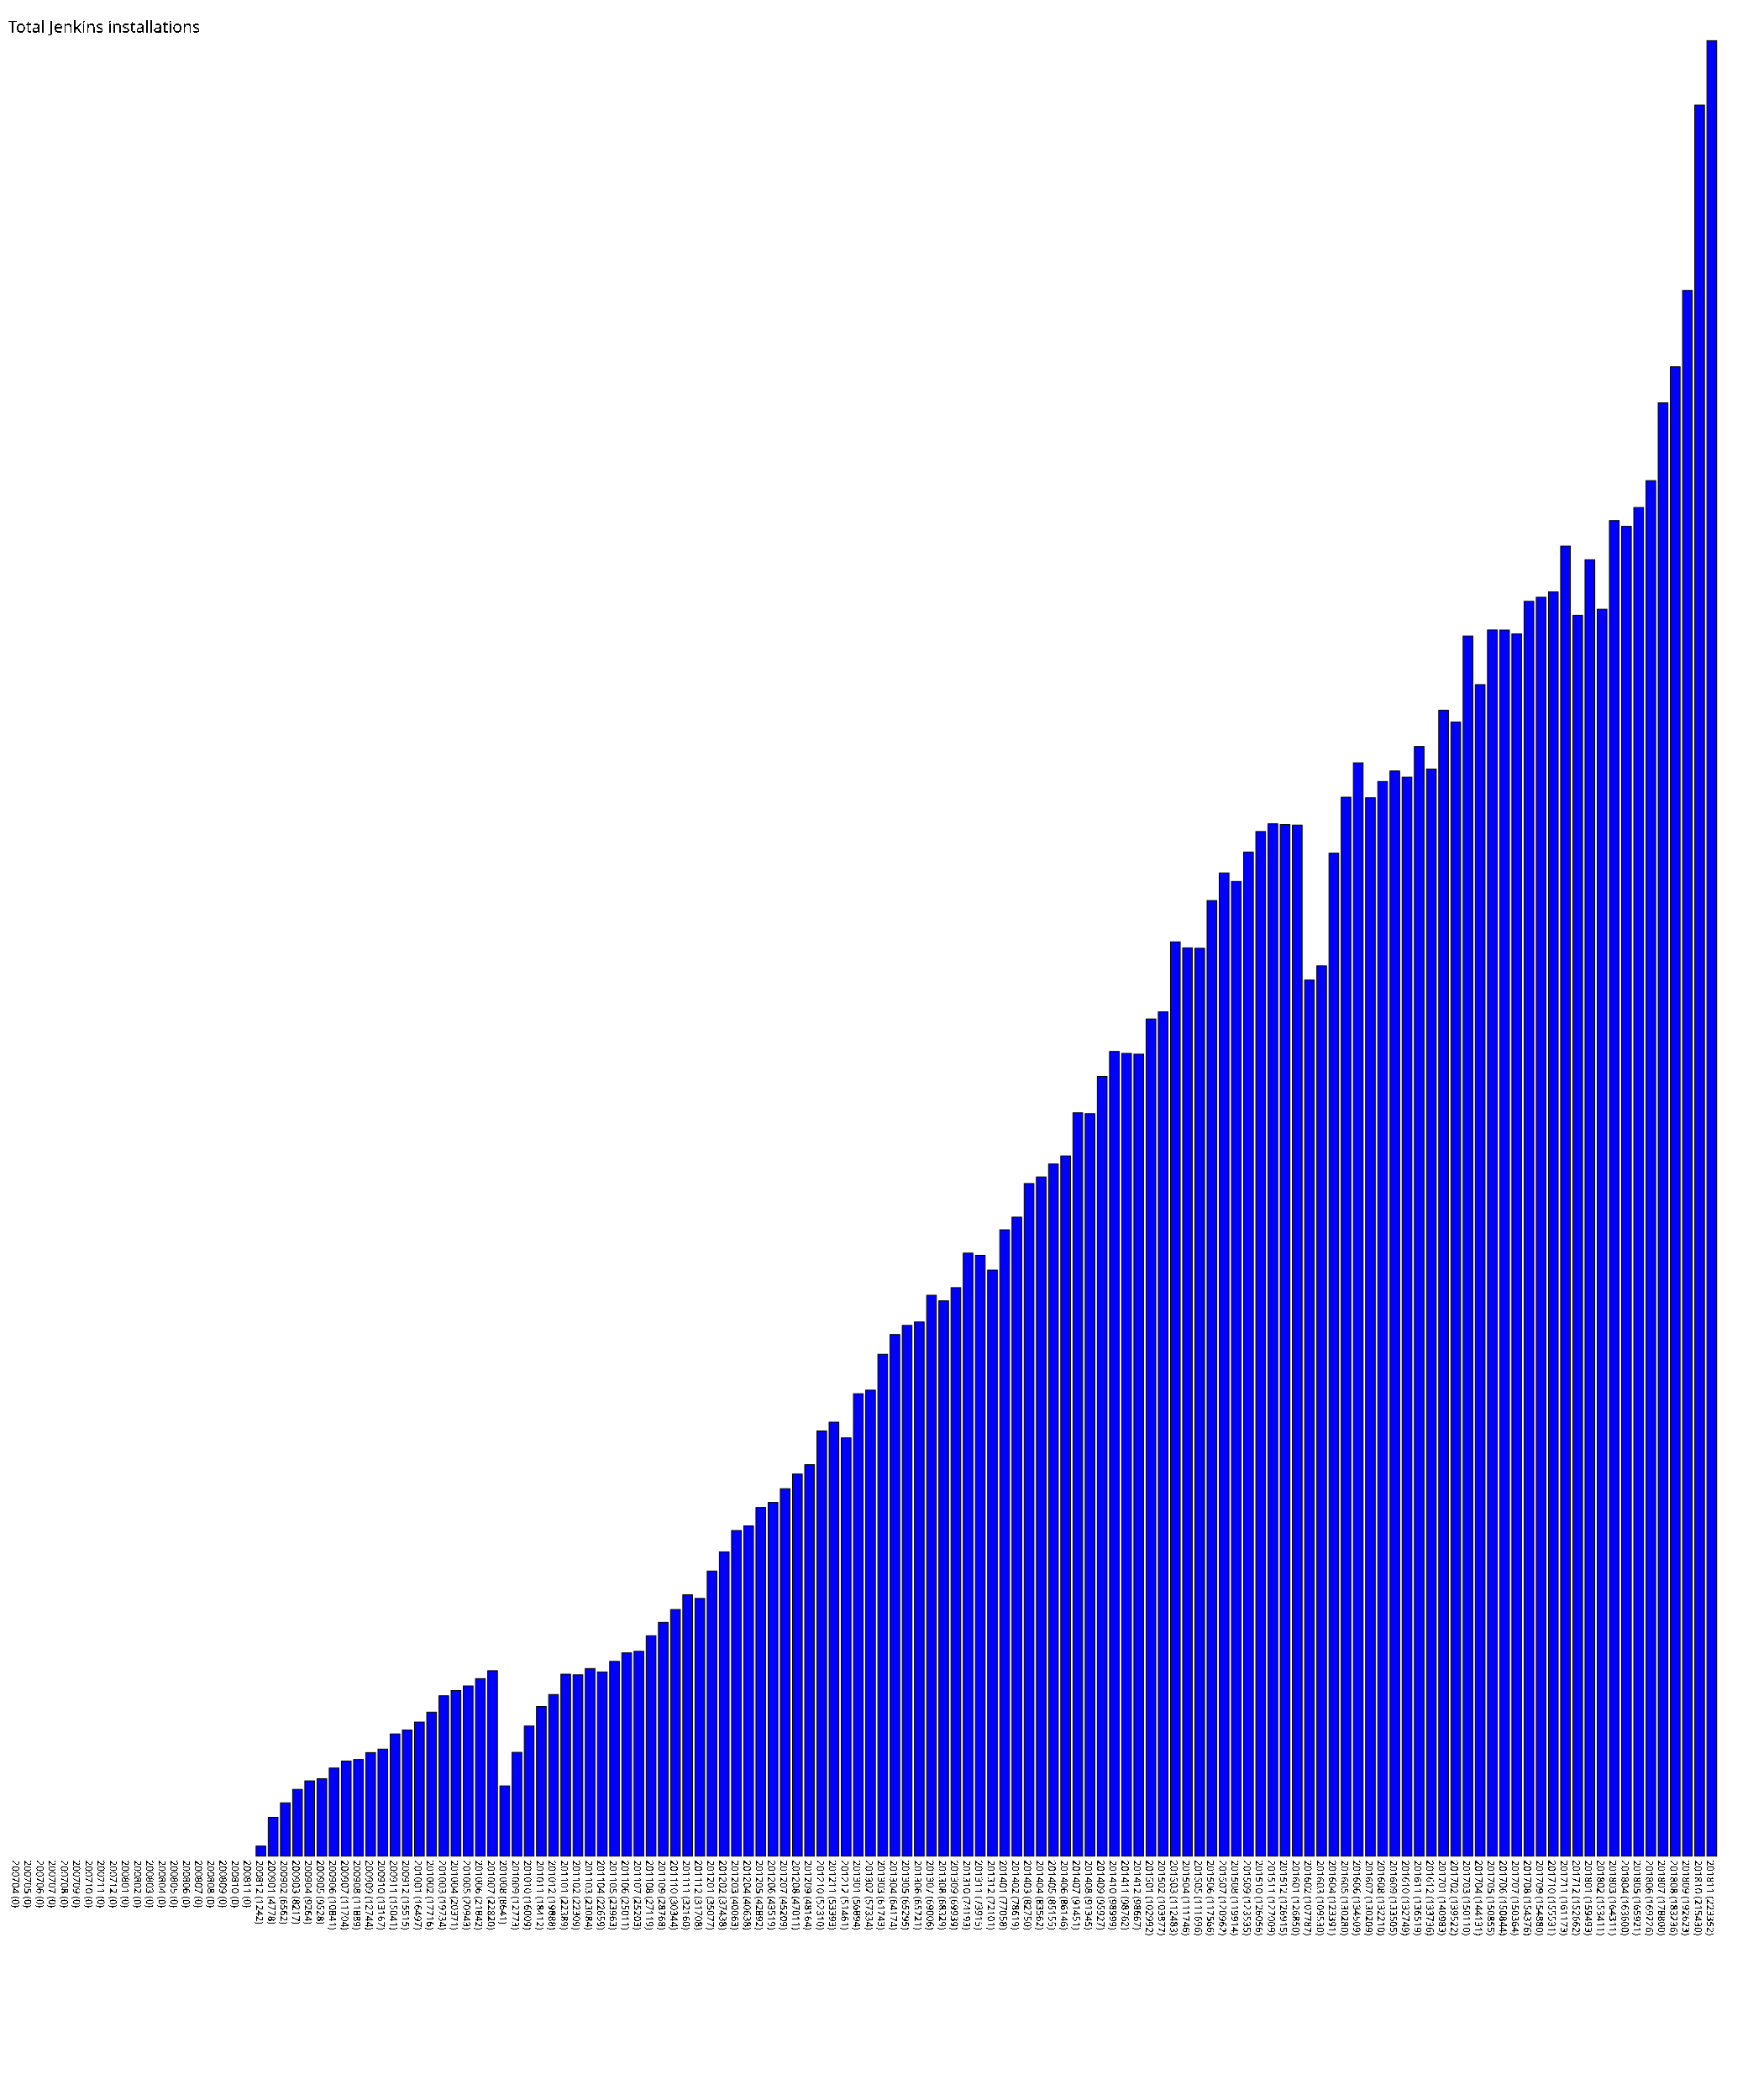
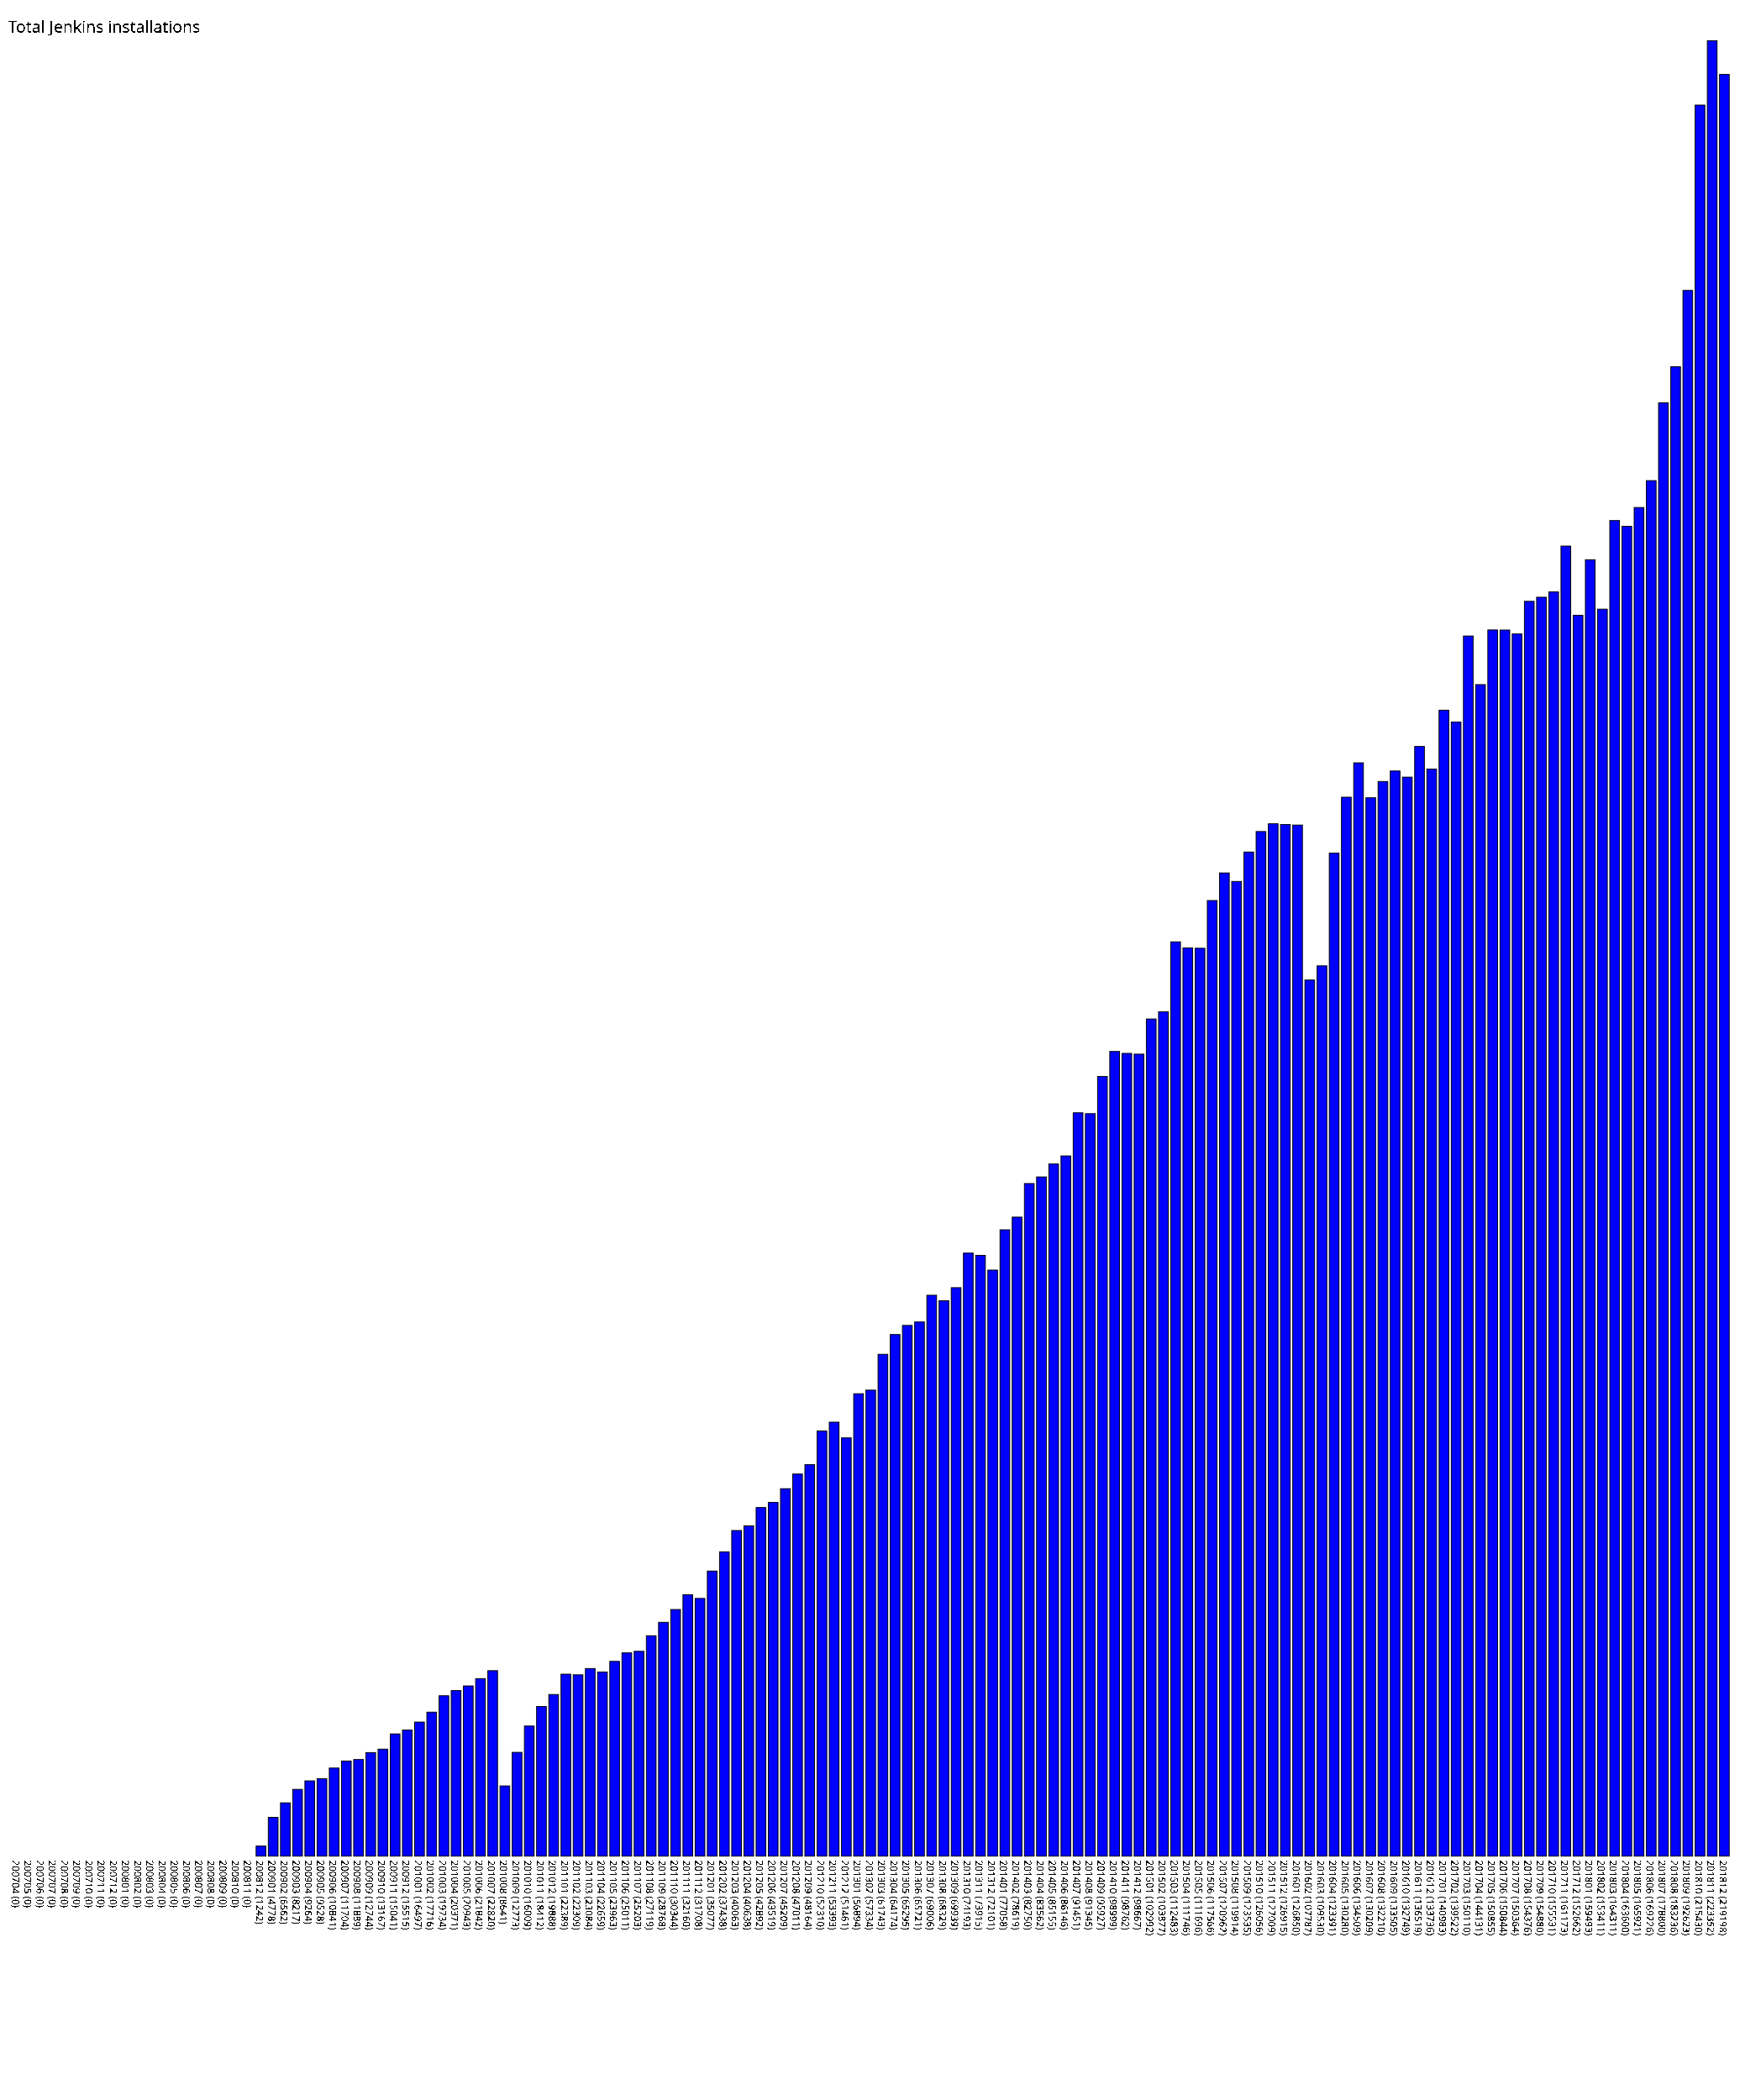
- <svg xmlns="http://www.w3.org/2000/svg" version="1.1" preserveAspectRatio="xMidYMid meet" viewBox="0 0 2150 2583.52">
+ <svg xmlns="http://www.w3.org/2000/svg" version="1.1" preserveAspectRatio="xMidYMid meet" viewBox="0 0 2165 2583.52">
  <rect fill="blue" height="0" stroke="black" width="12" x="15" y="2283.52" />
  <text x="15" y="2288.52" font-family="Tahoma" font-size="12" transform="rotate(90 15,2288.52)" text-rendering="optimizeSpeed" fill="#000000;">200704 (0)</text>
  <rect fill="blue" height="0" stroke="black" width="12" x="30" y="2283.52" />
  <text x="30" y="2288.52" font-family="Tahoma" font-size="12" transform="rotate(90 30,2288.52)" text-rendering="optimizeSpeed" fill="#000000;">200705 (0)</text>
  <rect fill="blue" height="0" stroke="black" width="12" x="45" y="2283.52" />
  <text x="45" y="2288.52" font-family="Tahoma" font-size="12" transform="rotate(90 45,2288.52)" text-rendering="optimizeSpeed" fill="#000000;">200706 (0)</text>
  <rect fill="blue" height="0" stroke="black" width="12" x="60" y="2283.52" />
  <text x="60" y="2288.52" font-family="Tahoma" font-size="12" transform="rotate(90 60,2288.52)" text-rendering="optimizeSpeed" fill="#000000;">200707 (0)</text>
  <rect fill="blue" height="0" stroke="black" width="12" x="75" y="2283.52" />
  <text x="75" y="2288.52" font-family="Tahoma" font-size="12" transform="rotate(90 75,2288.52)" text-rendering="optimizeSpeed" fill="#000000;">200708 (0)</text>
  <rect fill="blue" height="0" stroke="black" width="12" x="90" y="2283.52" />
  <text x="90" y="2288.52" font-family="Tahoma" font-size="12" transform="rotate(90 90,2288.52)" text-rendering="optimizeSpeed" fill="#000000;">200709 (0)</text>
  <rect fill="blue" height="0" stroke="black" width="12" x="105" y="2283.52" />
  <text x="105" y="2288.52" font-family="Tahoma" font-size="12" transform="rotate(90 105,2288.52)" text-rendering="optimizeSpeed" fill="#000000;">200710 (0)</text>
  <rect fill="blue" height="0" stroke="black" width="12" x="120" y="2283.52" />
  <text x="120" y="2288.52" font-family="Tahoma" font-size="12" transform="rotate(90 120,2288.52)" text-rendering="optimizeSpeed" fill="#000000;">200711 (0)</text>
  <rect fill="blue" height="0" stroke="black" width="12" x="135" y="2283.52" />
  <text x="135" y="2288.52" font-family="Tahoma" font-size="12" transform="rotate(90 135,2288.52)" text-rendering="optimizeSpeed" fill="#000000;">200712 (0)</text>
  <rect fill="blue" height="0" stroke="black" width="12" x="150" y="2283.52" />
  <text x="150" y="2288.52" font-family="Tahoma" font-size="12" transform="rotate(90 150,2288.52)" text-rendering="optimizeSpeed" fill="#000000;">200801 (0)</text>
  <rect fill="blue" height="0" stroke="black" width="12" x="165" y="2283.52" />
  <text x="165" y="2288.52" font-family="Tahoma" font-size="12" transform="rotate(90 165,2288.52)" text-rendering="optimizeSpeed" fill="#000000;">200802 (0)</text>
  <rect fill="blue" height="0" stroke="black" width="12" x="180" y="2283.52" />
  <text x="180" y="2288.52" font-family="Tahoma" font-size="12" transform="rotate(90 180,2288.52)" text-rendering="optimizeSpeed" fill="#000000;">200803 (0)</text>
  <rect fill="blue" height="0" stroke="black" width="12" x="195" y="2283.52" />
  <text x="195" y="2288.52" font-family="Tahoma" font-size="12" transform="rotate(90 195,2288.52)" text-rendering="optimizeSpeed" fill="#000000;">200804 (0)</text>
  <rect fill="blue" height="0" stroke="black" width="12" x="210" y="2283.52" />
  <text x="210" y="2288.52" font-family="Tahoma" font-size="12" transform="rotate(90 210,2288.52)" text-rendering="optimizeSpeed" fill="#000000;">200805 (0)</text>
  <rect fill="blue" height="0" stroke="black" width="12" x="225" y="2283.52" />
  <text x="225" y="2288.52" font-family="Tahoma" font-size="12" transform="rotate(90 225,2288.52)" text-rendering="optimizeSpeed" fill="#000000;">200806 (0)</text>
  <rect fill="blue" height="0" stroke="black" width="12" x="240" y="2283.52" />
  <text x="240" y="2288.52" font-family="Tahoma" font-size="12" transform="rotate(90 240,2288.52)" text-rendering="optimizeSpeed" fill="#000000;">200807 (0)</text>
  <rect fill="blue" height="0" stroke="black" width="12" x="255" y="2283.52" />
  <text x="255" y="2288.52" font-family="Tahoma" font-size="12" transform="rotate(90 255,2288.52)" text-rendering="optimizeSpeed" fill="#000000;">200808 (0)</text>
  <rect fill="blue" height="0" stroke="black" width="12" x="270" y="2283.52" />
  <text x="270" y="2288.52" font-family="Tahoma" font-size="12" transform="rotate(90 270,2288.52)" text-rendering="optimizeSpeed" fill="#000000;">200809 (0)</text>
  <rect fill="blue" height="0" stroke="black" width="12" x="285" y="2283.52" />
  <text x="285" y="2288.52" font-family="Tahoma" font-size="12" transform="rotate(90 285,2288.52)" text-rendering="optimizeSpeed" fill="#000000;">200810 (0)</text>
  <rect fill="blue" height="0" stroke="black" width="12" x="300" y="2283.52" />
  <text x="300" y="2288.52" font-family="Tahoma" font-size="12" transform="rotate(90 300,2288.52)" text-rendering="optimizeSpeed" fill="#000000;">200811 (0)</text>
  <rect fill="blue" height="12.42" stroke="black" width="12" x="315" y="2271.10" />
  <text x="315" y="2288.52" font-family="Tahoma" font-size="12" transform="rotate(90 315,2288.52)" text-rendering="optimizeSpeed" fill="#000000;">200812 (1242)</text>
  <rect fill="blue" height="47.78" stroke="black" width="12" x="330" y="2235.74" />
  <text x="330" y="2288.52" font-family="Tahoma" font-size="12" transform="rotate(90 330,2288.52)" text-rendering="optimizeSpeed" fill="#000000;">200901 (4778)</text>
  <rect fill="blue" height="65.62" stroke="black" width="12" x="345" y="2217.90" />
  <text x="345" y="2288.52" font-family="Tahoma" font-size="12" transform="rotate(90 345,2288.52)" text-rendering="optimizeSpeed" fill="#000000;">200902 (6562)</text>
  <rect fill="blue" height="82.17" stroke="black" width="12" x="360" y="2201.35" />
  <text x="360" y="2288.52" font-family="Tahoma" font-size="12" transform="rotate(90 360,2288.52)" text-rendering="optimizeSpeed" fill="#000000;">200903 (8217)</text>
  <rect fill="blue" height="92.64" stroke="black" width="12" x="375" y="2190.88" />
  <text x="375" y="2288.52" font-family="Tahoma" font-size="12" transform="rotate(90 375,2288.52)" text-rendering="optimizeSpeed" fill="#000000;">200904 (9264)</text>
  <rect fill="blue" height="95.28" stroke="black" width="12" x="390" y="2188.24" />
  <text x="390" y="2288.52" font-family="Tahoma" font-size="12" transform="rotate(90 390,2288.52)" text-rendering="optimizeSpeed" fill="#000000;">200905 (9528)</text>
  <rect fill="blue" height="108.41" stroke="black" width="12" x="405" y="2175.11" />
  <text x="405" y="2288.52" font-family="Tahoma" font-size="12" transform="rotate(90 405,2288.52)" text-rendering="optimizeSpeed" fill="#000000;">200906 (10841)</text>
  <rect fill="blue" height="117.04" stroke="black" width="12" x="420" y="2166.48" />
  <text x="420" y="2288.52" font-family="Tahoma" font-size="12" transform="rotate(90 420,2288.52)" text-rendering="optimizeSpeed" fill="#000000;">200907 (11704)</text>
  <rect fill="blue" height="118.89" stroke="black" width="12" x="435" y="2164.63" />
  <text x="435" y="2288.52" font-family="Tahoma" font-size="12" transform="rotate(90 435,2288.52)" text-rendering="optimizeSpeed" fill="#000000;">200908 (11889)</text>
  <rect fill="blue" height="127.44" stroke="black" width="12" x="450" y="2156.08" />
  <text x="450" y="2288.52" font-family="Tahoma" font-size="12" transform="rotate(90 450,2288.52)" text-rendering="optimizeSpeed" fill="#000000;">200909 (12744)</text>
  <rect fill="blue" height="131.67" stroke="black" width="12" x="465" y="2151.85" />
  <text x="465" y="2288.52" font-family="Tahoma" font-size="12" transform="rotate(90 465,2288.52)" text-rendering="optimizeSpeed" fill="#000000;">200910 (13167)</text>
  <rect fill="blue" height="150.41" stroke="black" width="12" x="480" y="2133.11" />
  <text x="480" y="2288.52" font-family="Tahoma" font-size="12" transform="rotate(90 480,2288.52)" text-rendering="optimizeSpeed" fill="#000000;">200911 (15041)</text>
  <rect fill="blue" height="155.15" stroke="black" width="12" x="495" y="2128.37" />
  <text x="495" y="2288.52" font-family="Tahoma" font-size="12" transform="rotate(90 495,2288.52)" text-rendering="optimizeSpeed" fill="#000000;">200912 (15515)</text>
  <rect fill="blue" height="164.97" stroke="black" width="12" x="510" y="2118.55" />
  <text x="510" y="2288.52" font-family="Tahoma" font-size="12" transform="rotate(90 510,2288.52)" text-rendering="optimizeSpeed" fill="#000000;">201001 (16497)</text>
  <rect fill="blue" height="177.16" stroke="black" width="12" x="525" y="2106.36" />
  <text x="525" y="2288.52" font-family="Tahoma" font-size="12" transform="rotate(90 525,2288.52)" text-rendering="optimizeSpeed" fill="#000000;">201002 (17716)</text>
  <rect fill="blue" height="197.34" stroke="black" width="12" x="540" y="2086.18" />
  <text x="540" y="2288.52" font-family="Tahoma" font-size="12" transform="rotate(90 540,2288.52)" text-rendering="optimizeSpeed" fill="#000000;">201003 (19734)</text>
  <rect fill="blue" height="203.71" stroke="black" width="12" x="555" y="2079.81" />
  <text x="555" y="2288.52" font-family="Tahoma" font-size="12" transform="rotate(90 555,2288.52)" text-rendering="optimizeSpeed" fill="#000000;">201004 (20371)</text>
  <rect fill="blue" height="209.43" stroke="black" width="12" x="570" y="2074.09" />
  <text x="570" y="2288.52" font-family="Tahoma" font-size="12" transform="rotate(90 570,2288.52)" text-rendering="optimizeSpeed" fill="#000000;">201005 (20943)</text>
  <rect fill="blue" height="218.42" stroke="black" width="12" x="585" y="2065.10" />
  <text x="585" y="2288.52" font-family="Tahoma" font-size="12" transform="rotate(90 585,2288.52)" text-rendering="optimizeSpeed" fill="#000000;">201006 (21842)</text>
  <rect fill="blue" height="228.2" stroke="black" width="12" x="600" y="2055.32" />
  <text x="600" y="2288.52" font-family="Tahoma" font-size="12" transform="rotate(90 600,2288.52)" text-rendering="optimizeSpeed" fill="#000000;">201007 (22820)</text>
  <rect fill="blue" height="86.41" stroke="black" width="12" x="615" y="2197.11" />
  <text x="615" y="2288.52" font-family="Tahoma" font-size="12" transform="rotate(90 615,2288.52)" text-rendering="optimizeSpeed" fill="#000000;">201008 (8641)</text>
  <rect fill="blue" height="127.73" stroke="black" width="12" x="630" y="2155.79" />
  <text x="630" y="2288.52" font-family="Tahoma" font-size="12" transform="rotate(90 630,2288.52)" text-rendering="optimizeSpeed" fill="#000000;">201009 (12773)</text>
  <rect fill="blue" height="160.09" stroke="black" width="12" x="645" y="2123.43" />
  <text x="645" y="2288.52" font-family="Tahoma" font-size="12" transform="rotate(90 645,2288.52)" text-rendering="optimizeSpeed" fill="#000000;">201010 (16009)</text>
  <rect fill="blue" height="184.12" stroke="black" width="12" x="660" y="2099.40" />
  <text x="660" y="2288.52" font-family="Tahoma" font-size="12" transform="rotate(90 660,2288.52)" text-rendering="optimizeSpeed" fill="#000000;">201011 (18412)</text>
  <rect fill="blue" height="198.88" stroke="black" width="12" x="675" y="2084.64" />
  <text x="675" y="2288.52" font-family="Tahoma" font-size="12" transform="rotate(90 675,2288.52)" text-rendering="optimizeSpeed" fill="#000000;">201012 (19888)</text>
  <rect fill="blue" height="223.89" stroke="black" width="12" x="690" y="2059.63" />
  <text x="690" y="2288.52" font-family="Tahoma" font-size="12" transform="rotate(90 690,2288.52)" text-rendering="optimizeSpeed" fill="#000000;">201101 (22389)</text>
  <rect fill="blue" height="223.09" stroke="black" width="12" x="705" y="2060.43" />
  <text x="705" y="2288.52" font-family="Tahoma" font-size="12" transform="rotate(90 705,2288.52)" text-rendering="optimizeSpeed" fill="#000000;">201102 (22309)</text>
  <rect fill="blue" height="230.84" stroke="black" width="12" x="720" y="2052.68" />
  <text x="720" y="2288.52" font-family="Tahoma" font-size="12" transform="rotate(90 720,2288.52)" text-rendering="optimizeSpeed" fill="#000000;">201103 (23084)</text>
  <rect fill="blue" height="226.59" stroke="black" width="12" x="735" y="2056.93" />
  <text x="735" y="2288.52" font-family="Tahoma" font-size="12" transform="rotate(90 735,2288.52)" text-rendering="optimizeSpeed" fill="#000000;">201104 (22659)</text>
  <rect fill="blue" height="239.63" stroke="black" width="12" x="750" y="2043.89" />
  <text x="750" y="2288.52" font-family="Tahoma" font-size="12" transform="rotate(90 750,2288.52)" text-rendering="optimizeSpeed" fill="#000000;">201105 (23963)</text>
  <rect fill="blue" height="250.11" stroke="black" width="12" x="765" y="2033.41" />
  <text x="765" y="2288.52" font-family="Tahoma" font-size="12" transform="rotate(90 765,2288.52)" text-rendering="optimizeSpeed" fill="#000000;">201106 (25011)</text>
  <rect fill="blue" height="252.03" stroke="black" width="12" x="780" y="2031.49" />
  <text x="780" y="2288.52" font-family="Tahoma" font-size="12" transform="rotate(90 780,2288.52)" text-rendering="optimizeSpeed" fill="#000000;">201107 (25203)</text>
  <rect fill="blue" height="271.19" stroke="black" width="12" x="795" y="2012.33" />
  <text x="795" y="2288.52" font-family="Tahoma" font-size="12" transform="rotate(90 795,2288.52)" text-rendering="optimizeSpeed" fill="#000000;">201108 (27119)</text>
  <rect fill="blue" height="287.68" stroke="black" width="12" x="810" y="1995.84" />
  <text x="810" y="2288.52" font-family="Tahoma" font-size="12" transform="rotate(90 810,2288.52)" text-rendering="optimizeSpeed" fill="#000000;">201109 (28768)</text>
  <rect fill="blue" height="303.44" stroke="black" width="12" x="825" y="1980.08" />
  <text x="825" y="2288.52" font-family="Tahoma" font-size="12" transform="rotate(90 825,2288.52)" text-rendering="optimizeSpeed" fill="#000000;">201110 (30344)</text>
  <rect fill="blue" height="321.6" stroke="black" width="12" x="840" y="1961.92" />
  <text x="840" y="2288.52" font-family="Tahoma" font-size="12" transform="rotate(90 840,2288.52)" text-rendering="optimizeSpeed" fill="#000000;">201111 (32160)</text>
  <rect fill="blue" height="317.08" stroke="black" width="12" x="855" y="1966.44" />
  <text x="855" y="2288.52" font-family="Tahoma" font-size="12" transform="rotate(90 855,2288.52)" text-rendering="optimizeSpeed" fill="#000000;">201112 (31708)</text>
  <rect fill="blue" height="350.77" stroke="black" width="12" x="870" y="1932.75" />
  <text x="870" y="2288.52" font-family="Tahoma" font-size="12" transform="rotate(90 870,2288.52)" text-rendering="optimizeSpeed" fill="#000000;">201201 (35077)</text>
  <rect fill="blue" height="374.38" stroke="black" width="12" x="885" y="1909.14" />
  <text x="885" y="2288.52" font-family="Tahoma" font-size="12" transform="rotate(90 885,2288.52)" text-rendering="optimizeSpeed" fill="#000000;">201202 (37438)</text>
  <rect fill="blue" height="400.63" stroke="black" width="12" x="900" y="1882.89" />
  <text x="900" y="2288.52" font-family="Tahoma" font-size="12" transform="rotate(90 900,2288.52)" text-rendering="optimizeSpeed" fill="#000000;">201203 (40063)</text>
  <rect fill="blue" height="406.38" stroke="black" width="12" x="915" y="1877.14" />
  <text x="915" y="2288.52" font-family="Tahoma" font-size="12" transform="rotate(90 915,2288.52)" text-rendering="optimizeSpeed" fill="#000000;">201204 (40638)</text>
  <rect fill="blue" height="428.92" stroke="black" width="12" x="930" y="1854.60" />
  <text x="930" y="2288.52" font-family="Tahoma" font-size="12" transform="rotate(90 930,2288.52)" text-rendering="optimizeSpeed" fill="#000000;">201205 (42892)</text>
  <rect fill="blue" height="435.19" stroke="black" width="12" x="945" y="1848.33" />
  <text x="945" y="2288.52" font-family="Tahoma" font-size="12" transform="rotate(90 945,2288.52)" text-rendering="optimizeSpeed" fill="#000000;">201206 (43519)</text>
  <rect fill="blue" height="452.09" stroke="black" width="12" x="960" y="1831.43" />
  <text x="960" y="2288.52" font-family="Tahoma" font-size="12" transform="rotate(90 960,2288.52)" text-rendering="optimizeSpeed" fill="#000000;">201207 (45209)</text>
  <rect fill="blue" height="470.11" stroke="black" width="12" x="975" y="1813.41" />
  <text x="975" y="2288.52" font-family="Tahoma" font-size="12" transform="rotate(90 975,2288.52)" text-rendering="optimizeSpeed" fill="#000000;">201208 (47011)</text>
  <rect fill="blue" height="481.64" stroke="black" width="12" x="990" y="1801.88" />
  <text x="990" y="2288.52" font-family="Tahoma" font-size="12" transform="rotate(90 990,2288.52)" text-rendering="optimizeSpeed" fill="#000000;">201209 (48164)</text>
  <rect fill="blue" height="523.1" stroke="black" width="12" x="1005" y="1760.42" />
  <text x="1005" y="2288.52" font-family="Tahoma" font-size="12" transform="rotate(90 1005,2288.52)" text-rendering="optimizeSpeed" fill="#000000;">201210 (52310)</text>
  <rect fill="blue" height="533.93" stroke="black" width="12" x="1020" y="1749.59" />
  <text x="1020" y="2288.52" font-family="Tahoma" font-size="12" transform="rotate(90 1020,2288.52)" text-rendering="optimizeSpeed" fill="#000000;">201211 (53393)</text>
  <rect fill="blue" height="514.61" stroke="black" width="12" x="1035" y="1768.91" />
  <text x="1035" y="2288.52" font-family="Tahoma" font-size="12" transform="rotate(90 1035,2288.52)" text-rendering="optimizeSpeed" fill="#000000;">201212 (51461)</text>
  <rect fill="blue" height="568.94" stroke="black" width="12" x="1050" y="1714.58" />
  <text x="1050" y="2288.52" font-family="Tahoma" font-size="12" transform="rotate(90 1050,2288.52)" text-rendering="optimizeSpeed" fill="#000000;">201301 (56894)</text>
  <rect fill="blue" height="573.34" stroke="black" width="12" x="1065" y="1710.18" />
  <text x="1065" y="2288.52" font-family="Tahoma" font-size="12" transform="rotate(90 1065,2288.52)" text-rendering="optimizeSpeed" fill="#000000;">201302 (57334)</text>
  <rect fill="blue" height="617.43" stroke="black" width="12" x="1080" y="1666.09" />
  <text x="1080" y="2288.52" font-family="Tahoma" font-size="12" transform="rotate(90 1080,2288.52)" text-rendering="optimizeSpeed" fill="#000000;">201303 (61743)</text>
  <rect fill="blue" height="641.74" stroke="black" width="12" x="1095" y="1641.78" />
  <text x="1095" y="2288.52" font-family="Tahoma" font-size="12" transform="rotate(90 1095,2288.52)" text-rendering="optimizeSpeed" fill="#000000;">201304 (64174)</text>
  <rect fill="blue" height="652.95" stroke="black" width="12" x="1110" y="1630.57" />
  <text x="1110" y="2288.52" font-family="Tahoma" font-size="12" transform="rotate(90 1110,2288.52)" text-rendering="optimizeSpeed" fill="#000000;">201305 (65295)</text>
  <rect fill="blue" height="657.21" stroke="black" width="12" x="1125" y="1626.31" />
  <text x="1125" y="2288.52" font-family="Tahoma" font-size="12" transform="rotate(90 1125,2288.52)" text-rendering="optimizeSpeed" fill="#000000;">201306 (65721)</text>
  <rect fill="blue" height="690.06" stroke="black" width="12" x="1140" y="1593.46" />
  <text x="1140" y="2288.52" font-family="Tahoma" font-size="12" transform="rotate(90 1140,2288.52)" text-rendering="optimizeSpeed" fill="#000000;">201307 (69006)</text>
  <rect fill="blue" height="683.29" stroke="black" width="12" x="1155" y="1600.23" />
  <text x="1155" y="2288.52" font-family="Tahoma" font-size="12" transform="rotate(90 1155,2288.52)" text-rendering="optimizeSpeed" fill="#000000;">201308 (68329)</text>
  <rect fill="blue" height="699.39" stroke="black" width="12" x="1170" y="1584.13" />
  <text x="1170" y="2288.52" font-family="Tahoma" font-size="12" transform="rotate(90 1170,2288.52)" text-rendering="optimizeSpeed" fill="#000000;">201309 (69939)</text>
  <rect fill="blue" height="741.93" stroke="black" width="12" x="1185" y="1541.59" />
  <text x="1185" y="2288.52" font-family="Tahoma" font-size="12" transform="rotate(90 1185,2288.52)" text-rendering="optimizeSpeed" fill="#000000;">201310 (74193)</text>
  <rect fill="blue" height="739.15" stroke="black" width="12" x="1200" y="1544.37" />
  <text x="1200" y="2288.52" font-family="Tahoma" font-size="12" transform="rotate(90 1200,2288.52)" text-rendering="optimizeSpeed" fill="#000000;">201311 (73915)</text>
  <rect fill="blue" height="721.01" stroke="black" width="12" x="1215" y="1562.51" />
  <text x="1215" y="2288.52" font-family="Tahoma" font-size="12" transform="rotate(90 1215,2288.52)" text-rendering="optimizeSpeed" fill="#000000;">201312 (72101)</text>
  <rect fill="blue" height="770.58" stroke="black" width="12" x="1230" y="1512.94" />
  <text x="1230" y="2288.52" font-family="Tahoma" font-size="12" transform="rotate(90 1230,2288.52)" text-rendering="optimizeSpeed" fill="#000000;">201401 (77058)</text>
  <rect fill="blue" height="786.19" stroke="black" width="12" x="1245" y="1497.33" />
  <text x="1245" y="2288.52" font-family="Tahoma" font-size="12" transform="rotate(90 1245,2288.52)" text-rendering="optimizeSpeed" fill="#000000;">201402 (78619)</text>
  <rect fill="blue" height="827.5" stroke="black" width="12" x="1260" y="1456.02" />
  <text x="1260" y="2288.52" font-family="Tahoma" font-size="12" transform="rotate(90 1260,2288.52)" text-rendering="optimizeSpeed" fill="#000000;">201403 (82750)</text>
  <rect fill="blue" height="835.62" stroke="black" width="12" x="1275" y="1447.90" />
  <text x="1275" y="2288.52" font-family="Tahoma" font-size="12" transform="rotate(90 1275,2288.52)" text-rendering="optimizeSpeed" fill="#000000;">201404 (83562)</text>
  <rect fill="blue" height="851.55" stroke="black" width="12" x="1290" y="1431.97" />
  <text x="1290" y="2288.52" font-family="Tahoma" font-size="12" transform="rotate(90 1290,2288.52)" text-rendering="optimizeSpeed" fill="#000000;">201405 (85155)</text>
  <rect fill="blue" height="861.46" stroke="black" width="12" x="1305" y="1422.06" />
  <text x="1305" y="2288.52" font-family="Tahoma" font-size="12" transform="rotate(90 1305,2288.52)" text-rendering="optimizeSpeed" fill="#000000;">201406 (86146)</text>
  <rect fill="blue" height="914.51" stroke="black" width="12" x="1320" y="1369.01" />
  <text x="1320" y="2288.52" font-family="Tahoma" font-size="12" transform="rotate(90 1320,2288.52)" text-rendering="optimizeSpeed" fill="#000000;">201407 (91451)</text>
  <rect fill="blue" height="913.45" stroke="black" width="12" x="1335" y="1370.07" />
  <text x="1335" y="2288.52" font-family="Tahoma" font-size="12" transform="rotate(90 1335,2288.52)" text-rendering="optimizeSpeed" fill="#000000;">201408 (91345)</text>
  <rect fill="blue" height="959.27" stroke="black" width="12" x="1350" y="1324.25" />
  <text x="1350" y="2288.52" font-family="Tahoma" font-size="12" transform="rotate(90 1350,2288.52)" text-rendering="optimizeSpeed" fill="#000000;">201409 (95927)</text>
  <rect fill="blue" height="989.99" stroke="black" width="12" x="1365" y="1293.53" />
  <text x="1365" y="2288.52" font-family="Tahoma" font-size="12" transform="rotate(90 1365,2288.52)" text-rendering="optimizeSpeed" fill="#000000;">201410 (98999)</text>
  <rect fill="blue" height="987.62" stroke="black" width="12" x="1380" y="1295.90" />
  <text x="1380" y="2288.52" font-family="Tahoma" font-size="12" transform="rotate(90 1380,2288.52)" text-rendering="optimizeSpeed" fill="#000000;">201411 (98762)</text>
  <rect fill="blue" height="986.67" stroke="black" width="12" x="1395" y="1296.85" />
  <text x="1395" y="2288.52" font-family="Tahoma" font-size="12" transform="rotate(90 1395,2288.52)" text-rendering="optimizeSpeed" fill="#000000;">201412 (98667)</text>
  <rect fill="blue" height="1029.92" stroke="black" width="12" x="1410" y="1253.60" />
  <text x="1410" y="2288.52" font-family="Tahoma" font-size="12" transform="rotate(90 1410,2288.52)" text-rendering="optimizeSpeed" fill="#000000;">201501 (102992)</text>
  <rect fill="blue" height="1038.77" stroke="black" width="12" x="1425" y="1244.75" />
  <text x="1425" y="2288.52" font-family="Tahoma" font-size="12" transform="rotate(90 1425,2288.52)" text-rendering="optimizeSpeed" fill="#000000;">201502 (103877)</text>
  <rect fill="blue" height="1124.83" stroke="black" width="12" x="1440" y="1158.69" />
  <text x="1440" y="2288.52" font-family="Tahoma" font-size="12" transform="rotate(90 1440,2288.52)" text-rendering="optimizeSpeed" fill="#000000;">201503 (112483)</text>
  <rect fill="blue" height="1117.46" stroke="black" width="12" x="1455" y="1166.06" />
  <text x="1455" y="2288.52" font-family="Tahoma" font-size="12" transform="rotate(90 1455,2288.52)" text-rendering="optimizeSpeed" fill="#000000;">201504 (111746)</text>
  <rect fill="blue" height="1116.96" stroke="black" width="12" x="1470" y="1166.56" />
  <text x="1470" y="2288.52" font-family="Tahoma" font-size="12" transform="rotate(90 1470,2288.52)" text-rendering="optimizeSpeed" fill="#000000;">201505 (111696)</text>
  <rect fill="blue" height="1175.66" stroke="black" width="12" x="1485" y="1107.86" />
  <text x="1485" y="2288.52" font-family="Tahoma" font-size="12" transform="rotate(90 1485,2288.52)" text-rendering="optimizeSpeed" fill="#000000;">201506 (117566)</text>
  <rect fill="blue" height="1209.62" stroke="black" width="12" x="1500" y="1073.90" />
  <text x="1500" y="2288.52" font-family="Tahoma" font-size="12" transform="rotate(90 1500,2288.52)" text-rendering="optimizeSpeed" fill="#000000;">201507 (120962)</text>
  <rect fill="blue" height="1199.14" stroke="black" width="12" x="1515" y="1084.38" />
  <text x="1515" y="2288.52" font-family="Tahoma" font-size="12" transform="rotate(90 1515,2288.52)" text-rendering="optimizeSpeed" fill="#000000;">201508 (119914)</text>
  <rect fill="blue" height="1235.35" stroke="black" width="12" x="1530" y="1048.17" />
  <text x="1530" y="2288.52" font-family="Tahoma" font-size="12" transform="rotate(90 1530,2288.52)" text-rendering="optimizeSpeed" fill="#000000;">201509 (123535)</text>
  <rect fill="blue" height="1260.56" stroke="black" width="12" x="1545" y="1022.96" />
  <text x="1545" y="2288.52" font-family="Tahoma" font-size="12" transform="rotate(90 1545,2288.52)" text-rendering="optimizeSpeed" fill="#000000;">201510 (126056)</text>
  <rect fill="blue" height="1270.09" stroke="black" width="12" x="1560" y="1013.43" />
  <text x="1560" y="2288.52" font-family="Tahoma" font-size="12" transform="rotate(90 1560,2288.52)" text-rendering="optimizeSpeed" fill="#000000;">201511 (127009)</text>
  <rect fill="blue" height="1269.15" stroke="black" width="12" x="1575" y="1014.37" />
  <text x="1575" y="2288.52" font-family="Tahoma" font-size="12" transform="rotate(90 1575,2288.52)" text-rendering="optimizeSpeed" fill="#000000;">201512 (126915)</text>
  <rect fill="blue" height="1268.5" stroke="black" width="12" x="1590" y="1015.02" />
  <text x="1590" y="2288.52" font-family="Tahoma" font-size="12" transform="rotate(90 1590,2288.52)" text-rendering="optimizeSpeed" fill="#000000;">201601 (126850)</text>
  <rect fill="blue" height="1077.87" stroke="black" width="12" x="1605" y="1205.65" />
  <text x="1605" y="2288.52" font-family="Tahoma" font-size="12" transform="rotate(90 1605,2288.52)" text-rendering="optimizeSpeed" fill="#000000;">201602 (107787)</text>
  <rect fill="blue" height="1095.3" stroke="black" width="12" x="1620" y="1188.22" />
  <text x="1620" y="2288.52" font-family="Tahoma" font-size="12" transform="rotate(90 1620,2288.52)" text-rendering="optimizeSpeed" fill="#000000;">201603 (109530)</text>
  <rect fill="blue" height="1233.91" stroke="black" width="12" x="1635" y="1049.61" />
  <text x="1635" y="2288.52" font-family="Tahoma" font-size="12" transform="rotate(90 1635,2288.52)" text-rendering="optimizeSpeed" fill="#000000;">201604 (123391)</text>
  <rect fill="blue" height="1302.8" stroke="black" width="12" x="1650" y="980.72" />
  <text x="1650" y="2288.52" font-family="Tahoma" font-size="12" transform="rotate(90 1650,2288.52)" text-rendering="optimizeSpeed" fill="#000000;">201605 (130280)</text>
  <rect fill="blue" height="1345.09" stroke="black" width="12" x="1665" y="938.43" />
  <text x="1665" y="2288.52" font-family="Tahoma" font-size="12" transform="rotate(90 1665,2288.52)" text-rendering="optimizeSpeed" fill="#000000;">201606 (134509)</text>
  <rect fill="blue" height="1302.09" stroke="black" width="12" x="1680" y="981.43" />
  <text x="1680" y="2288.52" font-family="Tahoma" font-size="12" transform="rotate(90 1680,2288.52)" text-rendering="optimizeSpeed" fill="#000000;">201607 (130209)</text>
  <rect fill="blue" height="1322.1" stroke="black" width="12" x="1695" y="961.42" />
  <text x="1695" y="2288.52" font-family="Tahoma" font-size="12" transform="rotate(90 1695,2288.52)" text-rendering="optimizeSpeed" fill="#000000;">201608 (132210)</text>
  <rect fill="blue" height="1335.05" stroke="black" width="12" x="1710" y="948.47" />
  <text x="1710" y="2288.52" font-family="Tahoma" font-size="12" transform="rotate(90 1710,2288.52)" text-rendering="optimizeSpeed" fill="#000000;">201609 (133505)</text>
  <rect fill="blue" height="1327.49" stroke="black" width="12" x="1725" y="956.03" />
  <text x="1725" y="2288.52" font-family="Tahoma" font-size="12" transform="rotate(90 1725,2288.52)" text-rendering="optimizeSpeed" fill="#000000;">201610 (132749)</text>
  <rect fill="blue" height="1365.19" stroke="black" width="12" x="1740" y="918.33" />
  <text x="1740" y="2288.52" font-family="Tahoma" font-size="12" transform="rotate(90 1740,2288.52)" text-rendering="optimizeSpeed" fill="#000000;">201611 (136519)</text>
  <rect fill="blue" height="1337.36" stroke="black" width="12" x="1755" y="946.16" />
  <text x="1755" y="2288.52" font-family="Tahoma" font-size="12" transform="rotate(90 1755,2288.52)" text-rendering="optimizeSpeed" fill="#000000;">201612 (133736)</text>
  <rect fill="blue" height="1409.83" stroke="black" width="12" x="1770" y="873.69" />
  <text x="1770" y="2288.52" font-family="Tahoma" font-size="12" transform="rotate(90 1770,2288.52)" text-rendering="optimizeSpeed" fill="#000000;">201701 (140983)</text>
  <rect fill="blue" height="1395.22" stroke="black" width="12" x="1785" y="888.30" />
  <text x="1785" y="2288.52" font-family="Tahoma" font-size="12" transform="rotate(90 1785,2288.52)" text-rendering="optimizeSpeed" fill="#000000;">201702 (139522)</text>
  <rect fill="blue" height="1501.1" stroke="black" width="12" x="1800" y="782.42" />
  <text x="1800" y="2288.52" font-family="Tahoma" font-size="12" transform="rotate(90 1800,2288.52)" text-rendering="optimizeSpeed" fill="#000000;">201703 (150110)</text>
  <rect fill="blue" height="1441.31" stroke="black" width="12" x="1815" y="842.21" />
  <text x="1815" y="2288.52" font-family="Tahoma" font-size="12" transform="rotate(90 1815,2288.52)" text-rendering="optimizeSpeed" fill="#000000;">201704 (144131)</text>
  <rect fill="blue" height="1508.55" stroke="black" width="12" x="1830" y="774.97" />
  <text x="1830" y="2288.52" font-family="Tahoma" font-size="12" transform="rotate(90 1830,2288.52)" text-rendering="optimizeSpeed" fill="#000000;">201705 (150855)</text>
  <rect fill="blue" height="1508.44" stroke="black" width="12" x="1845" y="775.08" />
  <text x="1845" y="2288.52" font-family="Tahoma" font-size="12" transform="rotate(90 1845,2288.52)" text-rendering="optimizeSpeed" fill="#000000;">201706 (150844)</text>
  <rect fill="blue" height="1503.64" stroke="black" width="12" x="1860" y="779.88" />
  <text x="1860" y="2288.52" font-family="Tahoma" font-size="12" transform="rotate(90 1860,2288.52)" text-rendering="optimizeSpeed" fill="#000000;">201707 (150364)</text>
  <rect fill="blue" height="1543.76" stroke="black" width="12" x="1875" y="739.76" />
  <text x="1875" y="2288.52" font-family="Tahoma" font-size="12" transform="rotate(90 1875,2288.52)" text-rendering="optimizeSpeed" fill="#000000;">201708 (154376)</text>
  <rect fill="blue" height="1548.8" stroke="black" width="12" x="1890" y="734.72" />
  <text x="1890" y="2288.52" font-family="Tahoma" font-size="12" transform="rotate(90 1890,2288.52)" text-rendering="optimizeSpeed" fill="#000000;">201709 (154880)</text>
  <rect fill="blue" height="1555.31" stroke="black" width="12" x="1905" y="728.21" />
  <text x="1905" y="2288.52" font-family="Tahoma" font-size="12" transform="rotate(90 1905,2288.52)" text-rendering="optimizeSpeed" fill="#000000;">201710 (155531)</text>
  <rect fill="blue" height="1611.73" stroke="black" width="12" x="1920" y="671.79" />
  <text x="1920" y="2288.52" font-family="Tahoma" font-size="12" transform="rotate(90 1920,2288.52)" text-rendering="optimizeSpeed" fill="#000000;">201711 (161173)</text>
  <rect fill="blue" height="1526.62" stroke="black" width="12" x="1935" y="756.90" />
  <text x="1935" y="2288.52" font-family="Tahoma" font-size="12" transform="rotate(90 1935,2288.52)" text-rendering="optimizeSpeed" fill="#000000;">201712 (152662)</text>
  <rect fill="blue" height="1594.93" stroke="black" width="12" x="1950" y="688.59" />
  <text x="1950" y="2288.52" font-family="Tahoma" font-size="12" transform="rotate(90 1950,2288.52)" text-rendering="optimizeSpeed" fill="#000000;">201801 (159493)</text>
  <rect fill="blue" height="1534.11" stroke="black" width="12" x="1965" y="749.41" />
  <text x="1965" y="2288.52" font-family="Tahoma" font-size="12" transform="rotate(90 1965,2288.52)" text-rendering="optimizeSpeed" fill="#000000;">201802 (153411)</text>
  <rect fill="blue" height="1643.11" stroke="black" width="12" x="1980" y="640.41" />
  <text x="1980" y="2288.52" font-family="Tahoma" font-size="12" transform="rotate(90 1980,2288.52)" text-rendering="optimizeSpeed" fill="#000000;">201803 (164311)</text>
  <rect fill="blue" height="1636" stroke="black" width="12" x="1995" y="647.52" />
  <text x="1995" y="2288.52" font-family="Tahoma" font-size="12" transform="rotate(90 1995,2288.52)" text-rendering="optimizeSpeed" fill="#000000;">201804 (163600)</text>
  <rect fill="blue" height="1659.21" stroke="black" width="12" x="2010" y="624.31" />
  <text x="2010" y="2288.52" font-family="Tahoma" font-size="12" transform="rotate(90 2010,2288.52)" text-rendering="optimizeSpeed" fill="#000000;">201805 (165921)</text>
  <rect fill="blue" height="1692.26" stroke="black" width="12" x="2025" y="591.26" />
  <text x="2025" y="2288.52" font-family="Tahoma" font-size="12" transform="rotate(90 2025,2288.52)" text-rendering="optimizeSpeed" fill="#000000;">201806 (169226)</text>
  <rect fill="blue" height="1788" stroke="black" width="12" x="2040" y="495.52" />
  <text x="2040" y="2288.52" font-family="Tahoma" font-size="12" transform="rotate(90 2040,2288.52)" text-rendering="optimizeSpeed" fill="#000000;">201807 (178800)</text>
  <rect fill="blue" height="1832.36" stroke="black" width="12" x="2055" y="451.16" />
  <text x="2055" y="2288.52" font-family="Tahoma" font-size="12" transform="rotate(90 2055,2288.52)" text-rendering="optimizeSpeed" fill="#000000;">201808 (183236)</text>
  <rect fill="blue" height="1926.23" stroke="black" width="12" x="2070" y="357.29" />
  <text x="2070" y="2288.52" font-family="Tahoma" font-size="12" transform="rotate(90 2070,2288.52)" text-rendering="optimizeSpeed" fill="#000000;">201809 (192623)</text>
  <rect fill="blue" height="2154.3" stroke="black" width="12" x="2085" y="129.22" />
  <text x="2085" y="2288.52" font-family="Tahoma" font-size="12" transform="rotate(90 2085,2288.52)" text-rendering="optimizeSpeed" fill="#000000;">201810 (215430)</text>
  <rect fill="blue" height="2233.52" stroke="black" width="12" x="2100" y="50.00" />
  <text x="2100" y="2288.52" font-family="Tahoma" font-size="12" transform="rotate(90 2100,2288.52)" text-rendering="optimizeSpeed" fill="#000000;">201811 (223352)</text>
+   <rect fill="blue" height="2191.98" stroke="black" width="12" x="2115" y="91.54" />
+   <text x="2115" y="2288.52" font-family="Tahoma" font-size="12" transform="rotate(90 2115,2288.52)" text-rendering="optimizeSpeed" fill="#000000;">201812 (219198)</text>
  <text x="10" y="40" font-family="Tahoma" font-size="20" text-rendering="optimizeSpeed" fill="#000000;">Total Jenkins installations</text>
</svg>
